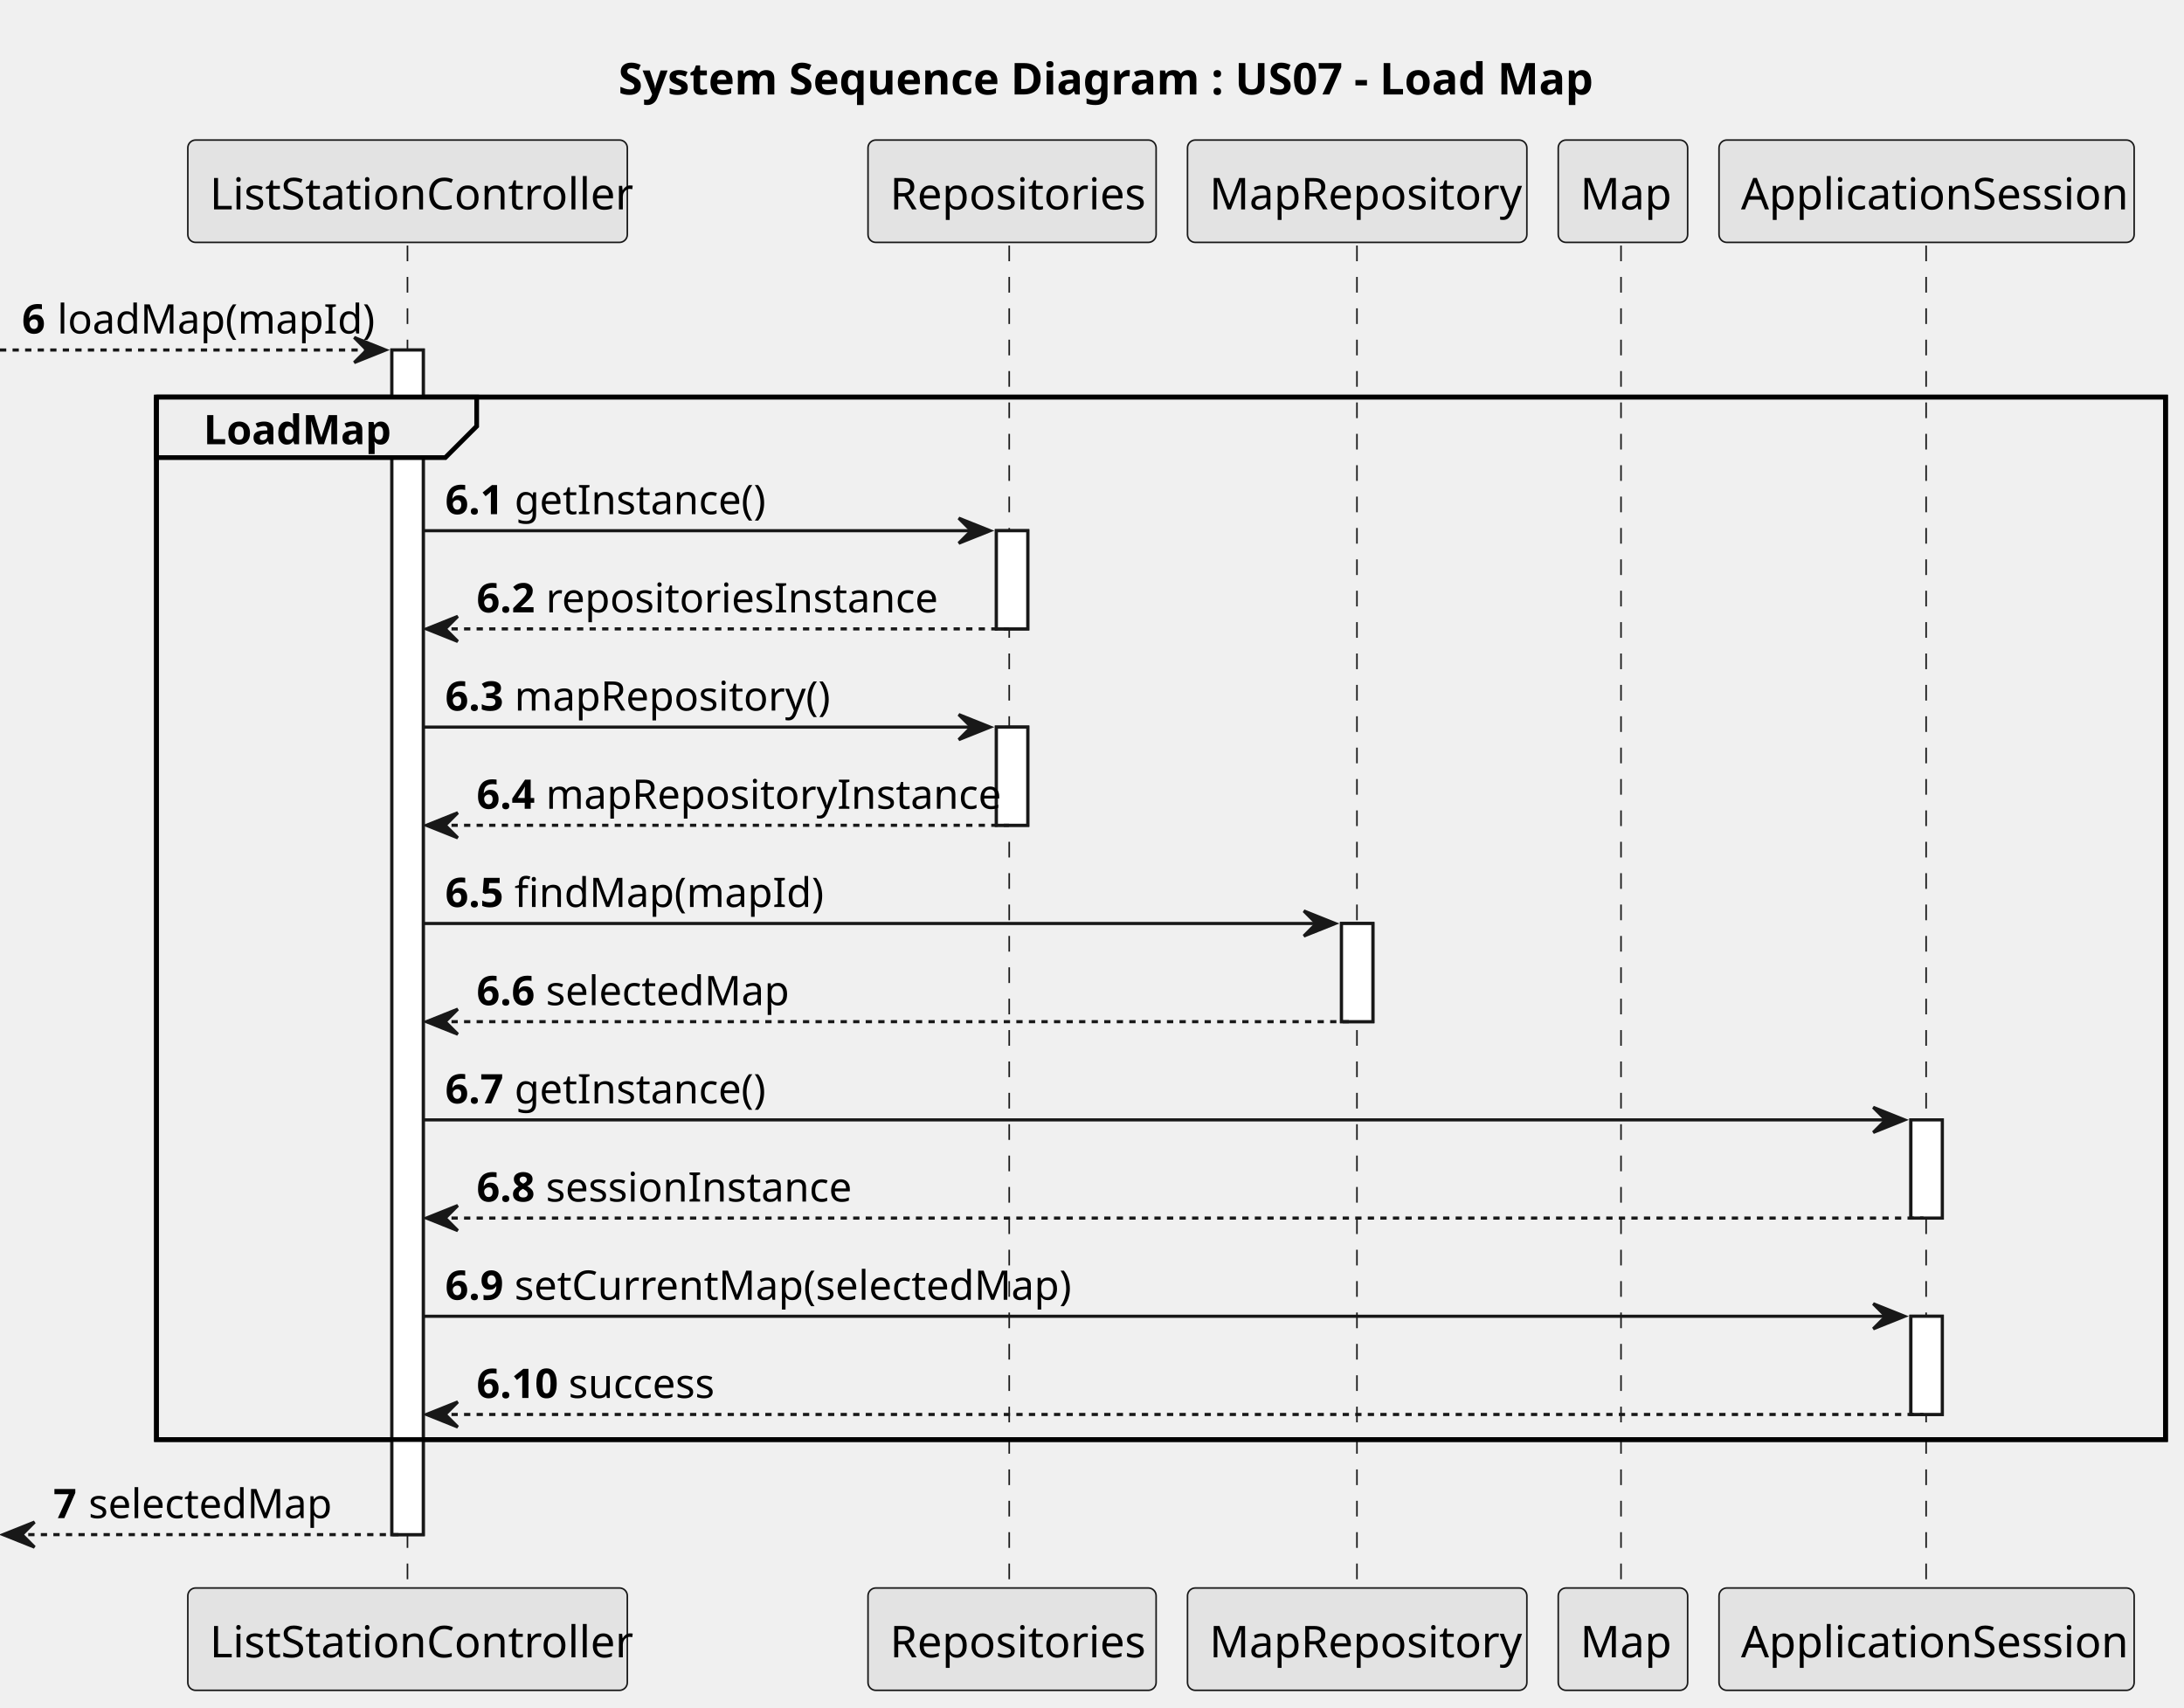
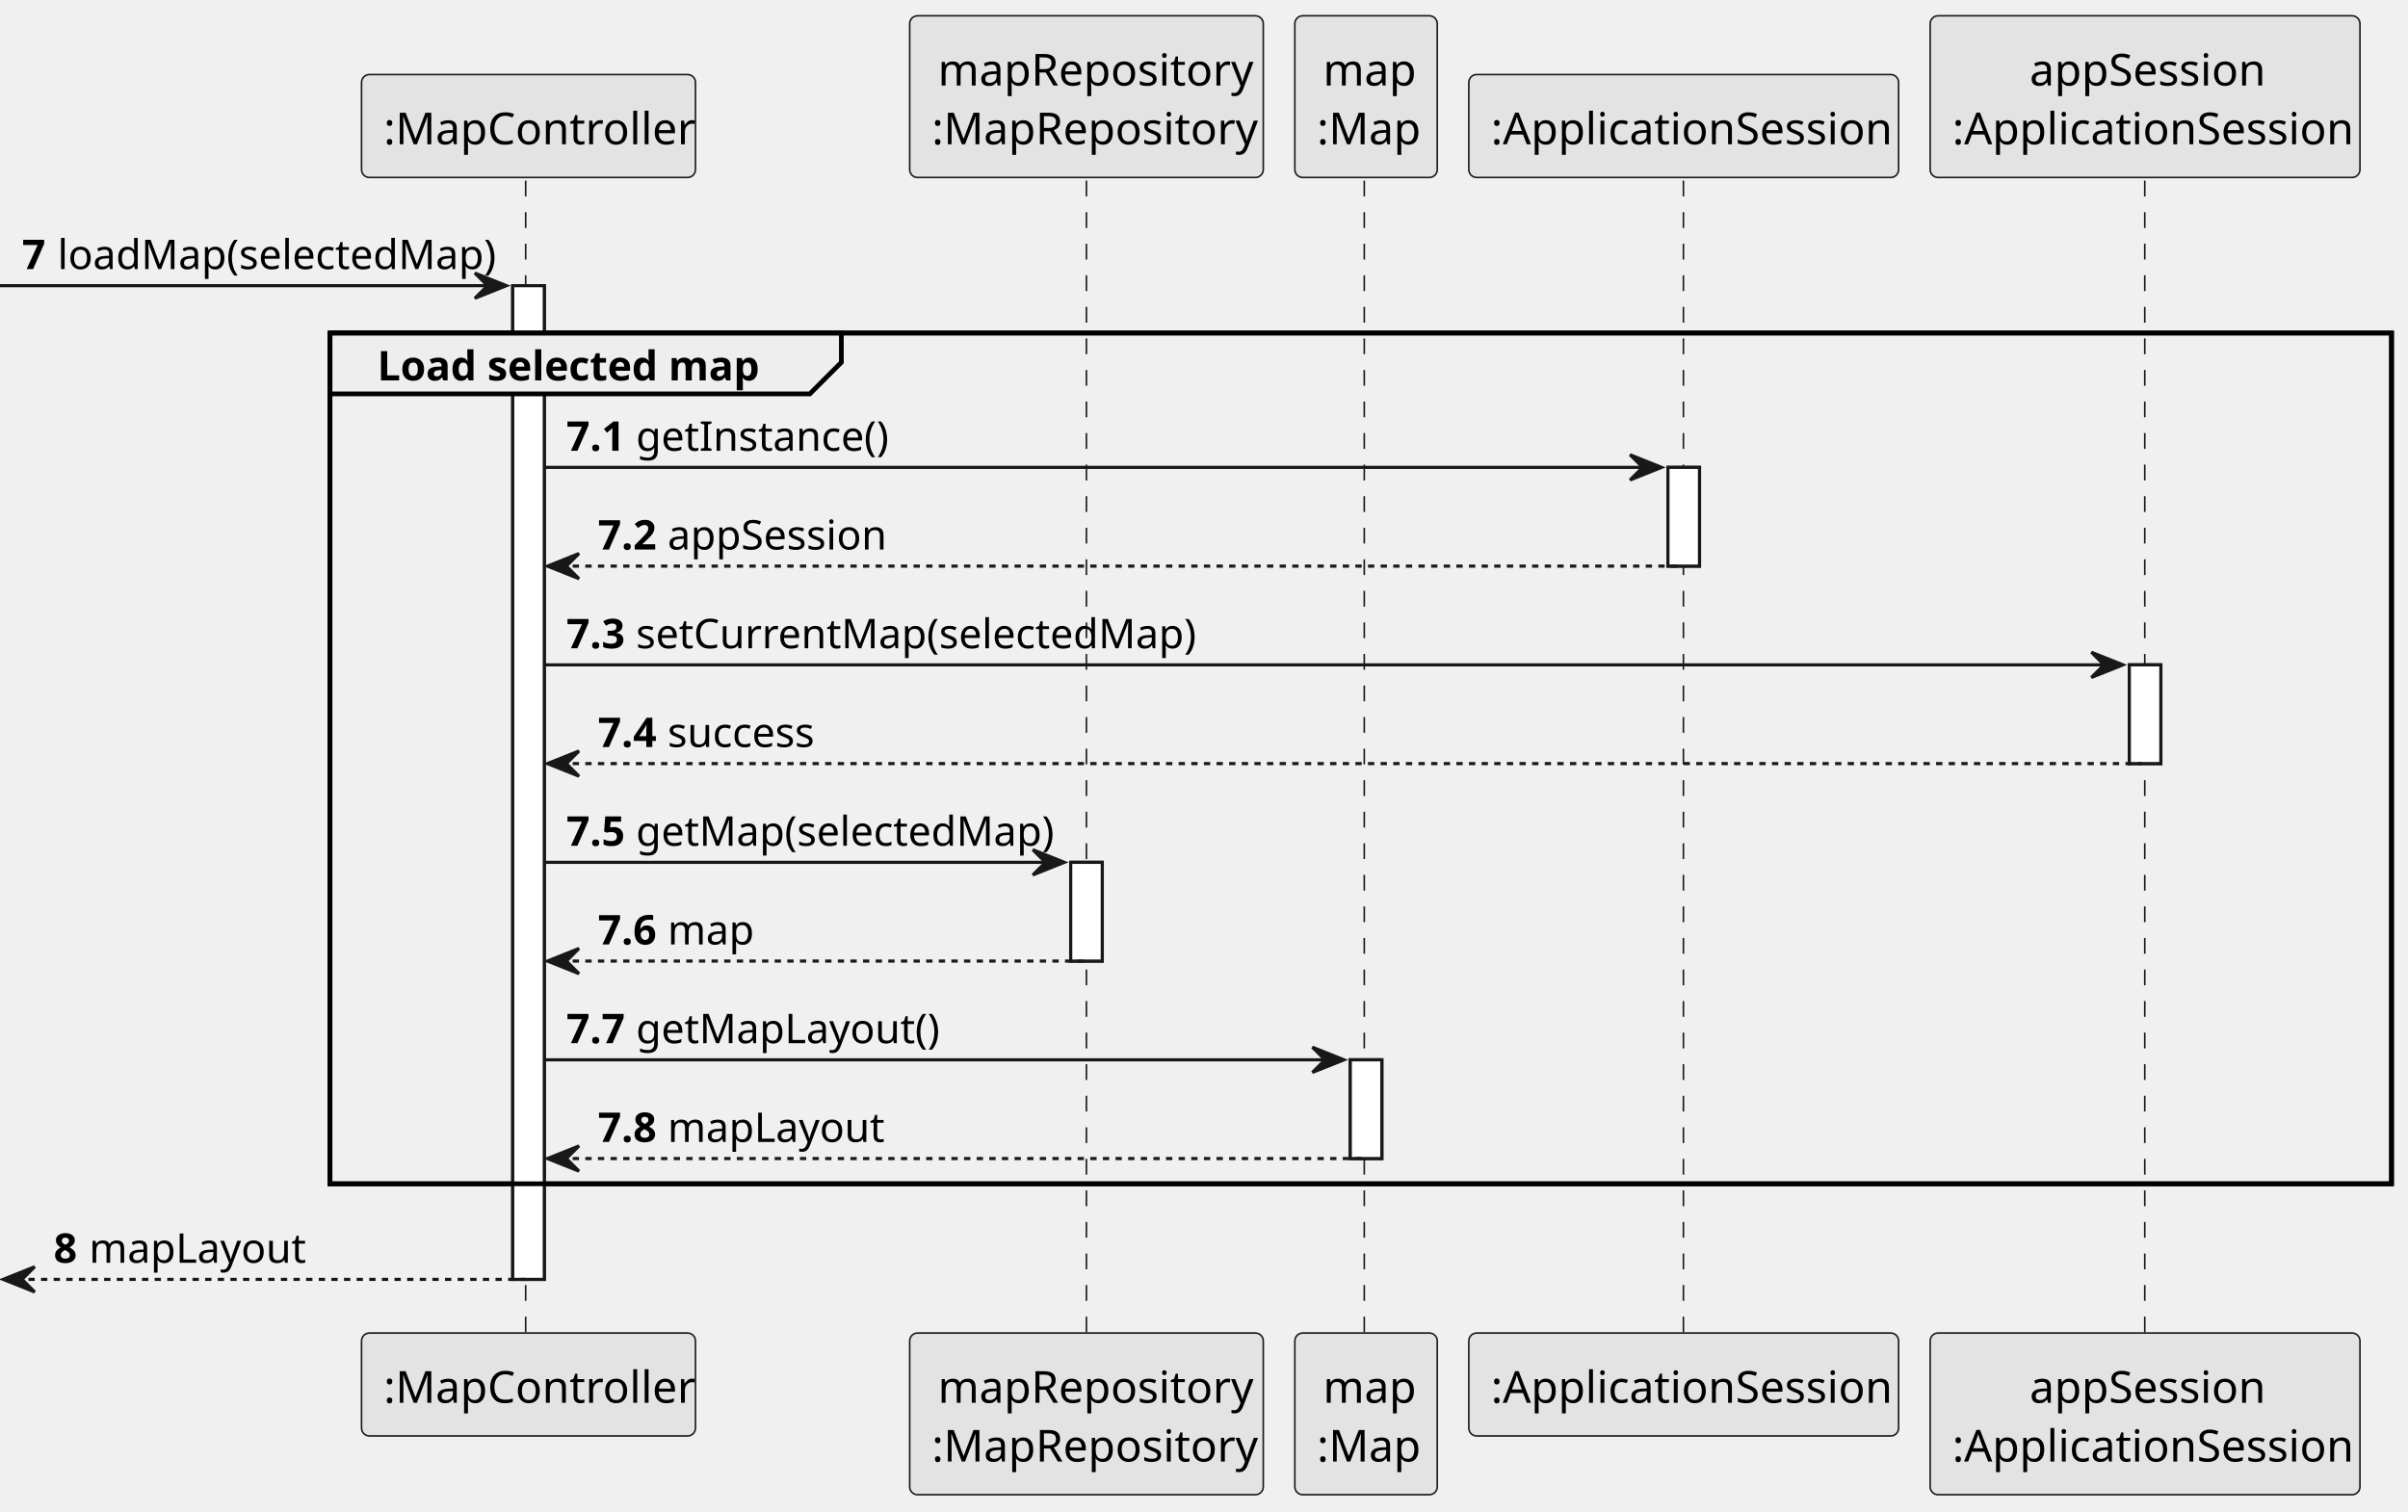
- <svg xmlns="http://www.w3.org/2000/svg" contentStyleType="text/css" height="544px" preserveAspectRatio="none" style="width:696px;height:544px;background:#FFFFFF;" version="1.1" viewBox="0 0 696 544" width="696px" zoomAndPan="magnify">
+ <svg xmlns="http://www.w3.org/2000/svg" contentStyleType="text/css" height="479px" preserveAspectRatio="none" style="width:763px;height:479px;background:#FFFFFF;" version="1.1" viewBox="0 0 763 479" width="763px" zoomAndPan="magnify">
  <defs />
  <g>
-     <text fill="#000000" font-family="sans-serif" font-size="14" font-weight="bold" lengthAdjust="spacing" textLength="304.978" x="197.069" y="30.107">System Sequence Diagram : US07 - Load Map</text>
-     <rect fill="#FFFFFF" height="377.492" style="stroke:#181818;stroke-width:1.0;" width="10" x="124.886" y="111.533" />
-     <rect fill="#FFFFFF" height="31.291" style="stroke:#181818;stroke-width:1.0;" width="10" x="317.528" y="169.115" />
-     <rect fill="#FFFFFF" height="31.291" style="stroke:#181818;stroke-width:1.0;" width="10" x="317.528" y="231.697" />
-     <rect fill="#FFFFFF" height="31.291" style="stroke:#181818;stroke-width:1.0;" width="10" x="427.51" y="294.279" />
-     <rect fill="#FFFFFF" height="31.291" style="stroke:#181818;stroke-width:1.0;" width="10" x="608.968" y="356.861" />
-     <rect fill="#FFFFFF" height="31.291" style="stroke:#181818;stroke-width:1.0;" width="10" x="608.968" y="419.443" />
-     <rect fill="none" height="332.201" style="stroke:#000000;stroke-width:1.5;" width="640.261" x="49.855" y="126.533" />
-     <line style="stroke:#181818;stroke-width:0.5;stroke-dasharray:5.0,5.0;" x1="129.856" x2="129.856" y1="78.242" y2="507.025" />
-     <line style="stroke:#181818;stroke-width:0.5;stroke-dasharray:5.0,5.0;" x1="321.621" x2="321.621" y1="78.242" y2="507.025" />
-     <line style="stroke:#181818;stroke-width:0.5;stroke-dasharray:5.0,5.0;" x1="432.435" x2="432.435" y1="78.242" y2="507.025" />
-     <line style="stroke:#181818;stroke-width:0.5;stroke-dasharray:5.0,5.0;" x1="516.586" x2="516.586" y1="78.242" y2="507.025" />
-     <line style="stroke:#181818;stroke-width:0.5;stroke-dasharray:5.0,5.0;" x1="613.82" x2="613.82" y1="78.242" y2="507.025" />
-     <rect fill="#E3E3E3" height="32.621" rx="2.5" ry="2.5" style="stroke:#181818;stroke-width:0.5;" width="140.061" x="59.855" y="44.621" />
-     <text fill="#000000" font-family="sans-serif" font-size="14" lengthAdjust="spacing" textLength="126.061" x="66.856" y="66.728">ListStationController</text>
-     <rect fill="#E3E3E3" height="32.621" rx="2.5" ry="2.5" style="stroke:#181818;stroke-width:0.5;" width="140.061" x="59.855" y="506.025" />
-     <text fill="#000000" font-family="sans-serif" font-size="14" lengthAdjust="spacing" textLength="126.061" x="66.856" y="528.133">ListStationController</text>
-     <rect fill="#E3E3E3" height="32.621" rx="2.5" ry="2.5" style="stroke:#181818;stroke-width:0.5;" width="91.814" x="276.621" y="44.621" />
-     <text fill="#000000" font-family="sans-serif" font-size="14" lengthAdjust="spacing" textLength="77.814" x="283.621" y="66.728">Repositories</text>
-     <rect fill="#E3E3E3" height="32.621" rx="2.5" ry="2.5" style="stroke:#181818;stroke-width:0.5;" width="91.814" x="276.621" y="506.025" />
-     <text fill="#000000" font-family="sans-serif" font-size="14" lengthAdjust="spacing" textLength="77.814" x="283.621" y="528.133">Repositories</text>
-     <rect fill="#E3E3E3" height="32.621" rx="2.5" ry="2.5" style="stroke:#181818;stroke-width:0.5;" width="108.151" x="378.435" y="44.621" />
-     <text fill="#000000" font-family="sans-serif" font-size="14" lengthAdjust="spacing" textLength="94.151" x="385.435" y="66.728">MapRepository</text>
-     <rect fill="#E3E3E3" height="32.621" rx="2.5" ry="2.5" style="stroke:#181818;stroke-width:0.5;" width="108.151" x="378.435" y="506.025" />
-     <text fill="#000000" font-family="sans-serif" font-size="14" lengthAdjust="spacing" textLength="94.151" x="385.435" y="528.133">MapRepository</text>
-     <rect fill="#E3E3E3" height="32.621" rx="2.5" ry="2.5" style="stroke:#181818;stroke-width:0.5;" width="41.234" x="496.586" y="44.621" />
-     <text fill="#000000" font-family="sans-serif" font-size="14" lengthAdjust="spacing" textLength="27.234" x="503.586" y="66.728">Map</text>
-     <rect fill="#E3E3E3" height="32.621" rx="2.5" ry="2.5" style="stroke:#181818;stroke-width:0.5;" width="41.234" x="496.586" y="506.025" />
-     <text fill="#000000" font-family="sans-serif" font-size="14" lengthAdjust="spacing" textLength="27.234" x="503.586" y="528.133">Map</text>
-     <rect fill="#E3E3E3" height="32.621" rx="2.5" ry="2.5" style="stroke:#181818;stroke-width:0.5;" width="132.296" x="547.82" y="44.621" />
-     <text fill="#000000" font-family="sans-serif" font-size="14" lengthAdjust="spacing" textLength="118.296" x="554.82" y="66.728">ApplicationSession</text>
-     <rect fill="#E3E3E3" height="32.621" rx="2.5" ry="2.5" style="stroke:#181818;stroke-width:0.5;" width="132.296" x="547.82" y="506.025" />
-     <text fill="#000000" font-family="sans-serif" font-size="14" lengthAdjust="spacing" textLength="118.296" x="554.82" y="528.133">ApplicationSession</text>
-     <rect fill="#FFFFFF" height="377.492" style="stroke:#181818;stroke-width:1.0;" width="10" x="124.886" y="111.533" />
-     <rect fill="#FFFFFF" height="31.291" style="stroke:#181818;stroke-width:1.0;" width="10" x="317.528" y="169.115" />
-     <rect fill="#FFFFFF" height="31.291" style="stroke:#181818;stroke-width:1.0;" width="10" x="317.528" y="231.697" />
-     <rect fill="#FFFFFF" height="31.291" style="stroke:#181818;stroke-width:1.0;" width="10" x="427.51" y="294.279" />
-     <rect fill="#FFFFFF" height="31.291" style="stroke:#181818;stroke-width:1.0;" width="10" x="608.968" y="356.861" />
-     <rect fill="#FFFFFF" height="31.291" style="stroke:#181818;stroke-width:1.0;" width="10" x="608.968" y="419.443" />
-     <polygon fill="#181818" points="112.886,107.533,122.886,111.533,112.886,115.533,116.886,111.533" style="stroke:#181818;stroke-width:1.0;" />
-     <line style="stroke:#181818;stroke-width:1.0;stroke-dasharray:2.0,2.0;" x1="0" x2="118.886" y1="111.533" y2="111.533" />
-     <text fill="#000000" font-family="sans-serif" font-size="13" font-weight="bold" lengthAdjust="spacing" textLength="7.23" x="7" y="106.27">6</text>
-     <text fill="#000000" font-family="sans-serif" font-size="13" lengthAdjust="spacing" textLength="94.656" x="18.23" y="106.27">loadMap(mapId)</text>
-     <path d="M49.855,126.533 L151.908,126.533 L151.908,135.824 L141.908,145.824 L49.855,145.824 L49.855,126.533 " fill="#EEEEEE" style="stroke:#000000;stroke-width:1.5;" />
-     <rect fill="none" height="332.201" style="stroke:#000000;stroke-width:1.5;" width="640.261" x="49.855" y="126.533" />
-     <text fill="#000000" font-family="sans-serif" font-size="13" font-weight="bold" lengthAdjust="spacing" textLength="57.053" x="64.856" y="141.561">LoadMap</text>
-     <polygon fill="#181818" points="305.528,165.115,315.528,169.115,305.528,173.115,309.528,169.115" style="stroke:#181818;stroke-width:1.0;" />
-     <line style="stroke:#181818;stroke-width:1.0;" x1="134.886" x2="311.528" y1="169.115" y2="169.115" />
-     <text fill="#000000" font-family="sans-serif" font-size="13" font-weight="bold" lengthAdjust="spacing" textLength="18.072" x="141.886" y="163.852">6.1</text>
-     <text fill="#000000" font-family="sans-serif" font-size="13" lengthAdjust="spacing" textLength="75.874" x="163.958" y="163.852">getInstance()</text>
-     <polygon fill="#181818" points="145.886,196.406,135.886,200.406,145.886,204.406,141.886,200.406" style="stroke:#181818;stroke-width:1.0;" />
-     <line style="stroke:#181818;stroke-width:1.0;stroke-dasharray:2.0,2.0;" x1="139.886" x2="321.528" y1="200.406" y2="200.406" />
-     <text fill="#000000" font-family="sans-serif" font-size="13" font-weight="bold" lengthAdjust="spacing" textLength="18.072" x="151.886" y="195.144">6.2</text>
-     <text fill="#000000" font-family="sans-serif" font-size="13" lengthAdjust="spacing" textLength="116.34" x="173.958" y="195.144">repositoriesInstance</text>
-     <polygon fill="#181818" points="305.528,227.697,315.528,231.697,305.528,235.697,309.528,231.697" style="stroke:#181818;stroke-width:1.0;" />
-     <line style="stroke:#181818;stroke-width:1.0;" x1="134.886" x2="311.528" y1="231.697" y2="231.697" />
-     <text fill="#000000" font-family="sans-serif" font-size="13" font-weight="bold" lengthAdjust="spacing" textLength="18.072" x="141.886" y="226.435">6.3</text>
-     <text fill="#000000" font-family="sans-serif" font-size="13" lengthAdjust="spacing" textLength="96.085" x="163.958" y="226.435">mapRepository()</text>
-     <polygon fill="#181818" points="145.886,258.988,135.886,262.988,145.886,266.988,141.886,262.988" style="stroke:#181818;stroke-width:1.0;" />
-     <line style="stroke:#181818;stroke-width:1.0;stroke-dasharray:2.0,2.0;" x1="139.886" x2="321.528" y1="262.988" y2="262.988" />
-     <text fill="#000000" font-family="sans-serif" font-size="13" font-weight="bold" lengthAdjust="spacing" textLength="18.072" x="151.886" y="257.726">6.4</text>
-     <text fill="#000000" font-family="sans-serif" font-size="13" lengthAdjust="spacing" textLength="136.57" x="173.958" y="257.726">mapRepositoryInstance</text>
-     <polygon fill="#181818" points="415.51,290.279,425.51,294.279,415.51,298.279,419.51,294.279" style="stroke:#181818;stroke-width:1.0;" />
-     <line style="stroke:#181818;stroke-width:1.0;" x1="134.886" x2="421.51" y1="294.279" y2="294.279" />
-     <text fill="#000000" font-family="sans-serif" font-size="13" font-weight="bold" lengthAdjust="spacing" textLength="18.072" x="141.886" y="289.017">6.5</text>
-     <text fill="#000000" font-family="sans-serif" font-size="13" lengthAdjust="spacing" textLength="91.038" x="163.958" y="289.017">findMap(mapId)</text>
-     <polygon fill="#181818" points="145.886,321.57,135.886,325.57,145.886,329.57,141.886,325.57" style="stroke:#181818;stroke-width:1.0;" />
-     <line style="stroke:#181818;stroke-width:1.0;stroke-dasharray:2.0,2.0;" x1="139.886" x2="431.51" y1="325.57" y2="325.57" />
-     <text fill="#000000" font-family="sans-serif" font-size="13" font-weight="bold" lengthAdjust="spacing" textLength="18.072" x="151.886" y="320.308">6.6</text>
-     <text fill="#000000" font-family="sans-serif" font-size="13" lengthAdjust="spacing" textLength="73.709" x="173.958" y="320.308">selectedMap</text>
-     <polygon fill="#181818" points="596.968,352.861,606.968,356.861,596.968,360.861,600.968,356.861" style="stroke:#181818;stroke-width:1.0;" />
-     <line style="stroke:#181818;stroke-width:1.0;" x1="134.886" x2="602.968" y1="356.861" y2="356.861" />
-     <text fill="#000000" font-family="sans-serif" font-size="13" font-weight="bold" lengthAdjust="spacing" textLength="18.072" x="141.886" y="351.599">6.7</text>
-     <text fill="#000000" font-family="sans-serif" font-size="13" lengthAdjust="spacing" textLength="75.874" x="163.958" y="351.599">getInstance()</text>
-     <polygon fill="#181818" points="145.886,384.152,135.886,388.152,145.886,392.152,141.886,388.152" style="stroke:#181818;stroke-width:1.0;" />
-     <line style="stroke:#181818;stroke-width:1.0;stroke-dasharray:2.0,2.0;" x1="139.886" x2="612.968" y1="388.152" y2="388.152" />
-     <text fill="#000000" font-family="sans-serif" font-size="13" font-weight="bold" lengthAdjust="spacing" textLength="18.072" x="151.886" y="382.89">6.8</text>
-     <text fill="#000000" font-family="sans-serif" font-size="13" lengthAdjust="spacing" textLength="93.222" x="173.958" y="382.89">sessionInstance</text>
-     <polygon fill="#181818" points="596.968,415.443,606.968,419.443,596.968,423.443,600.968,419.443" style="stroke:#181818;stroke-width:1.0;" />
-     <line style="stroke:#181818;stroke-width:1.0;" x1="134.886" x2="602.968" y1="419.443" y2="419.443" />
-     <text fill="#000000" font-family="sans-serif" font-size="13" font-weight="bold" lengthAdjust="spacing" textLength="18.072" x="141.886" y="414.181">6.9</text>
-     <text fill="#000000" font-family="sans-serif" font-size="13" lengthAdjust="spacing" textLength="168.346" x="163.958" y="414.181">setCurrentMap(selectedMap)</text>
-     <polygon fill="#181818" points="145.886,446.734,135.886,450.734,145.886,454.734,141.886,450.734" style="stroke:#181818;stroke-width:1.0;" />
-     <line style="stroke:#181818;stroke-width:1.0;stroke-dasharray:2.0,2.0;" x1="139.886" x2="612.968" y1="450.734" y2="450.734" />
-     <text fill="#000000" font-family="sans-serif" font-size="13" font-weight="bold" lengthAdjust="spacing" textLength="25.302" x="151.886" y="445.472">6.10</text>
-     <text fill="#000000" font-family="sans-serif" font-size="13" lengthAdjust="spacing" textLength="46.96" x="181.188" y="445.472">success</text>
-     <polygon fill="#181818" points="11,485.025,1,489.025,11,493.025,7,489.025" style="stroke:#181818;stroke-width:1.0;" />
-     <line style="stroke:#181818;stroke-width:1.0;stroke-dasharray:2.0,2.0;" x1="5" x2="128.886" y1="489.025" y2="489.025" />
-     <text fill="#000000" font-family="sans-serif" font-size="13" font-weight="bold" lengthAdjust="spacing" textLength="7.23" x="17" y="483.763">7</text>
-     <text fill="#000000" font-family="sans-serif" font-size="13" lengthAdjust="spacing" textLength="73.709" x="28.23" y="483.763">selectedMap</text>
+     <rect fill="#FFFFFF" height="314.91" style="stroke:#181818;stroke-width:1.0;" width="10" x="162.464" y="90.533" />
+     <rect fill="#FFFFFF" height="31.291" style="stroke:#181818;stroke-width:1.0;" width="10" x="339.264" y="273.279" />
+     <rect fill="#FFFFFF" height="31.291" style="stroke:#181818;stroke-width:1.0;" width="10" x="427.847" y="335.861" />
+     <rect fill="#FFFFFF" height="31.291" style="stroke:#181818;stroke-width:1.0;" width="10" x="528.501" y="148.115" />
+     <rect fill="#FFFFFF" height="31.291" style="stroke:#181818;stroke-width:1.0;" width="10" x="674.687" y="210.697" />
+     <rect fill="none" height="269.619" style="stroke:#000000;stroke-width:1.5;" width="653.222" x="104.558" y="105.533" />
+     <line style="stroke:#181818;stroke-width:0.5;stroke-dasharray:5.0,5.0;" x1="166.558" x2="166.558" y1="57.242" y2="423.443" />
+     <line style="stroke:#181818;stroke-width:0.5;stroke-dasharray:5.0,5.0;" x1="344.244" x2="344.244" y1="57.242" y2="423.443" />
+     <line style="stroke:#181818;stroke-width:0.5;stroke-dasharray:5.0,5.0;" x1="432.285" x2="432.285" y1="57.242" y2="423.443" />
+     <line style="stroke:#181818;stroke-width:0.5;stroke-dasharray:5.0,5.0;" x1="533.409" x2="533.409" y1="57.242" y2="423.443" />
+     <line style="stroke:#181818;stroke-width:0.5;stroke-dasharray:5.0,5.0;" x1="679.594" x2="679.594" y1="57.242" y2="423.443" />
+     <rect fill="#E3E3E3" height="32.621" rx="2.5" ry="2.5" style="stroke:#181818;stroke-width:0.5;" width="105.814" x="114.558" y="23.621" />
+     <text fill="#000000" font-family="sans-serif" font-size="14" lengthAdjust="spacing" textLength="91.814" x="121.558" y="45.728">:MapController</text>
+     <rect fill="#E3E3E3" height="32.621" rx="2.5" ry="2.5" style="stroke:#181818;stroke-width:0.5;" width="105.814" x="114.558" y="422.443" />
+     <text fill="#000000" font-family="sans-serif" font-size="14" lengthAdjust="spacing" textLength="91.814" x="121.558" y="444.551">:MapController</text>
+     <rect fill="#E3E3E3" height="51.242" rx="2.5" ry="2.5" style="stroke:#181818;stroke-width:0.5;" width="112.041" x="288.244" y="5" />
+     <text fill="#000000" font-family="sans-serif" font-size="14" lengthAdjust="spacing" textLength="94.151" x="297.188" y="27.107">mapRepository</text>
+     <text fill="#000000" font-family="sans-serif" font-size="14" lengthAdjust="spacing" textLength="98.041" x="295.244" y="45.728">:MapRepository</text>
+     <rect fill="#E3E3E3" height="51.242" rx="2.5" ry="2.5" style="stroke:#181818;stroke-width:0.5;" width="112.041" x="288.244" y="422.443" />
+     <text fill="#000000" font-family="sans-serif" font-size="14" lengthAdjust="spacing" textLength="94.151" x="297.188" y="444.551">mapRepository</text>
+     <text fill="#000000" font-family="sans-serif" font-size="14" lengthAdjust="spacing" textLength="98.041" x="295.244" y="463.172">:MapRepository</text>
+     <rect fill="#E3E3E3" height="51.242" rx="2.5" ry="2.5" style="stroke:#181818;stroke-width:0.5;" width="45.124" x="410.285" y="5" />
+     <text fill="#000000" font-family="sans-serif" font-size="14" lengthAdjust="spacing" textLength="27.234" x="419.229" y="27.107">map</text>
+     <text fill="#000000" font-family="sans-serif" font-size="14" lengthAdjust="spacing" textLength="31.124" x="417.285" y="45.728">:Map</text>
+     <rect fill="#E3E3E3" height="51.242" rx="2.5" ry="2.5" style="stroke:#181818;stroke-width:0.5;" width="45.124" x="410.285" y="422.443" />
+     <text fill="#000000" font-family="sans-serif" font-size="14" lengthAdjust="spacing" textLength="27.234" x="419.229" y="444.551">map</text>
+     <text fill="#000000" font-family="sans-serif" font-size="14" lengthAdjust="spacing" textLength="31.124" x="417.285" y="463.172">:Map</text>
+     <rect fill="#E3E3E3" height="32.621" rx="2.5" ry="2.5" style="stroke:#181818;stroke-width:0.5;" width="136.185" x="465.409" y="23.621" />
+     <text fill="#000000" font-family="sans-serif" font-size="14" lengthAdjust="spacing" textLength="122.186" x="472.409" y="45.728">:ApplicationSession</text>
+     <rect fill="#E3E3E3" height="32.621" rx="2.5" ry="2.5" style="stroke:#181818;stroke-width:0.5;" width="136.185" x="465.409" y="422.443" />
+     <text fill="#000000" font-family="sans-serif" font-size="14" lengthAdjust="spacing" textLength="122.186" x="472.409" y="444.551">:ApplicationSession</text>
+     <rect fill="#E3E3E3" height="51.242" rx="2.5" ry="2.5" style="stroke:#181818;stroke-width:0.5;" width="136.185" x="611.594" y="5" />
+     <text fill="#000000" font-family="sans-serif" font-size="14" lengthAdjust="spacing" textLength="73.165" x="643.105" y="27.107">appSession</text>
+     <text fill="#000000" font-family="sans-serif" font-size="14" lengthAdjust="spacing" textLength="122.186" x="618.594" y="45.728">:ApplicationSession</text>
+     <rect fill="#E3E3E3" height="51.242" rx="2.5" ry="2.5" style="stroke:#181818;stroke-width:0.5;" width="136.185" x="611.594" y="422.443" />
+     <text fill="#000000" font-family="sans-serif" font-size="14" lengthAdjust="spacing" textLength="73.165" x="643.105" y="444.551">appSession</text>
+     <text fill="#000000" font-family="sans-serif" font-size="14" lengthAdjust="spacing" textLength="122.186" x="618.594" y="463.172">:ApplicationSession</text>
+     <rect fill="#FFFFFF" height="314.91" style="stroke:#181818;stroke-width:1.0;" width="10" x="162.464" y="90.533" />
+     <rect fill="#FFFFFF" height="31.291" style="stroke:#181818;stroke-width:1.0;" width="10" x="339.264" y="273.279" />
+     <rect fill="#FFFFFF" height="31.291" style="stroke:#181818;stroke-width:1.0;" width="10" x="427.847" y="335.861" />
+     <rect fill="#FFFFFF" height="31.291" style="stroke:#181818;stroke-width:1.0;" width="10" x="528.501" y="148.115" />
+     <rect fill="#FFFFFF" height="31.291" style="stroke:#181818;stroke-width:1.0;" width="10" x="674.687" y="210.697" />
+     <polygon fill="#181818" points="150.464,86.533,160.464,90.533,150.464,94.533,154.464,90.533" style="stroke:#181818;stroke-width:1.0;" />
+     <line style="stroke:#181818;stroke-width:1.0;" x1="0" x2="156.464" y1="90.533" y2="90.533" />
+     <text fill="#000000" font-family="sans-serif" font-size="13" font-weight="bold" lengthAdjust="spacing" textLength="7.23" x="7" y="85.27">7</text>
+     <text fill="#000000" font-family="sans-serif" font-size="13" lengthAdjust="spacing" textLength="132.234" x="18.23" y="85.27">loadMap(selectedMap)</text>
+     <path d="M104.558,105.533 L266.596,105.533 L266.596,114.824 L256.596,124.824 L104.558,124.824 L104.558,105.533 " fill="#EEEEEE" style="stroke:#000000;stroke-width:1.5;" />
+     <rect fill="none" height="269.619" style="stroke:#000000;stroke-width:1.5;" width="653.222" x="104.558" y="105.533" />
+     <text fill="#000000" font-family="sans-serif" font-size="13" font-weight="bold" lengthAdjust="spacing" textLength="117.038" x="119.558" y="120.561">Load selected map</text>
+     <polygon fill="#181818" points="516.501,144.115,526.501,148.115,516.501,152.115,520.501,148.115" style="stroke:#181818;stroke-width:1.0;" />
+     <line style="stroke:#181818;stroke-width:1.0;" x1="172.464" x2="522.501" y1="148.115" y2="148.115" />
+     <text fill="#000000" font-family="sans-serif" font-size="13" font-weight="bold" lengthAdjust="spacing" textLength="18.072" x="179.464" y="142.852">7.1</text>
+     <text fill="#000000" font-family="sans-serif" font-size="13" lengthAdjust="spacing" textLength="75.874" x="201.536" y="142.852">getInstance()</text>
+     <polygon fill="#181818" points="183.464,175.406,173.464,179.406,183.464,183.406,179.464,179.406" style="stroke:#181818;stroke-width:1.0;" />
+     <line style="stroke:#181818;stroke-width:1.0;stroke-dasharray:2.0,2.0;" x1="177.464" x2="532.501" y1="179.406" y2="179.406" />
+     <text fill="#000000" font-family="sans-serif" font-size="13" font-weight="bold" lengthAdjust="spacing" textLength="18.072" x="189.464" y="174.144">7.2</text>
+     <text fill="#000000" font-family="sans-serif" font-size="13" lengthAdjust="spacing" textLength="67.939" x="211.536" y="174.144">appSession</text>
+     <polygon fill="#181818" points="662.687,206.697,672.687,210.697,662.687,214.697,666.687,210.697" style="stroke:#181818;stroke-width:1.0;" />
+     <line style="stroke:#181818;stroke-width:1.0;" x1="172.464" x2="668.687" y1="210.697" y2="210.697" />
+     <text fill="#000000" font-family="sans-serif" font-size="13" font-weight="bold" lengthAdjust="spacing" textLength="18.072" x="179.464" y="205.435">7.3</text>
+     <text fill="#000000" font-family="sans-serif" font-size="13" lengthAdjust="spacing" textLength="168.346" x="201.536" y="205.435">setCurrentMap(selectedMap)</text>
+     <polygon fill="#181818" points="183.464,237.988,173.464,241.988,183.464,245.988,179.464,241.988" style="stroke:#181818;stroke-width:1.0;" />
+     <line style="stroke:#181818;stroke-width:1.0;stroke-dasharray:2.0,2.0;" x1="177.464" x2="678.687" y1="241.988" y2="241.988" />
+     <text fill="#000000" font-family="sans-serif" font-size="13" font-weight="bold" lengthAdjust="spacing" textLength="18.072" x="189.464" y="236.726">7.4</text>
+     <text fill="#000000" font-family="sans-serif" font-size="13" lengthAdjust="spacing" textLength="46.96" x="211.536" y="236.726">success</text>
+     <polygon fill="#181818" points="327.264,269.279,337.264,273.279,327.264,277.279,331.264,273.279" style="stroke:#181818;stroke-width:1.0;" />
+     <line style="stroke:#181818;stroke-width:1.0;" x1="172.464" x2="333.264" y1="273.279" y2="273.279" />
+     <text fill="#000000" font-family="sans-serif" font-size="13" font-weight="bold" lengthAdjust="spacing" textLength="18.072" x="179.464" y="268.017">7.5</text>
+     <text fill="#000000" font-family="sans-serif" font-size="13" lengthAdjust="spacing" textLength="125.728" x="201.536" y="268.017">getMap(selectedMap)</text>
+     <polygon fill="#181818" points="183.464,300.57,173.464,304.57,183.464,308.57,179.464,304.57" style="stroke:#181818;stroke-width:1.0;" />
+     <line style="stroke:#181818;stroke-width:1.0;stroke-dasharray:2.0,2.0;" x1="177.464" x2="343.264" y1="304.57" y2="304.57" />
+     <text fill="#000000" font-family="sans-serif" font-size="13" font-weight="bold" lengthAdjust="spacing" textLength="18.072" x="189.464" y="299.308">7.6</text>
+     <text fill="#000000" font-family="sans-serif" font-size="13" lengthAdjust="spacing" textLength="25.289" x="211.536" y="299.308">map</text>
+     <polygon fill="#181818" points="415.847,331.861,425.847,335.861,415.847,339.861,419.847,335.861" style="stroke:#181818;stroke-width:1.0;" />
+     <line style="stroke:#181818;stroke-width:1.0;" x1="172.464" x2="421.847" y1="335.861" y2="335.861" />
+     <text fill="#000000" font-family="sans-serif" font-size="13" font-weight="bold" lengthAdjust="spacing" textLength="18.072" x="179.464" y="330.599">7.7</text>
+     <text fill="#000000" font-family="sans-serif" font-size="13" lengthAdjust="spacing" textLength="91.051" x="201.536" y="330.599">getMapLayout()</text>
+     <polygon fill="#181818" points="183.464,363.152,173.464,367.152,183.464,371.152,179.464,367.152" style="stroke:#181818;stroke-width:1.0;" />
+     <line style="stroke:#181818;stroke-width:1.0;stroke-dasharray:2.0,2.0;" x1="177.464" x2="431.847" y1="367.152" y2="367.152" />
+     <text fill="#000000" font-family="sans-serif" font-size="13" font-weight="bold" lengthAdjust="spacing" textLength="18.072" x="189.464" y="361.89">7.8</text>
+     <text fill="#000000" font-family="sans-serif" font-size="13" lengthAdjust="spacing" textLength="64.321" x="211.536" y="361.89">mapLayout</text>
+     <polygon fill="#181818" points="11,401.443,1,405.443,11,409.443,7,405.443" style="stroke:#181818;stroke-width:1.0;" />
+     <line style="stroke:#181818;stroke-width:1.0;stroke-dasharray:2.0,2.0;" x1="5" x2="166.464" y1="405.443" y2="405.443" />
+     <text fill="#000000" font-family="sans-serif" font-size="13" font-weight="bold" lengthAdjust="spacing" textLength="7.23" x="17" y="400.181">8</text>
+     <text fill="#000000" font-family="sans-serif" font-size="13" lengthAdjust="spacing" textLength="64.321" x="28.23" y="400.181">mapLayout</text>
  </g>
</svg>
